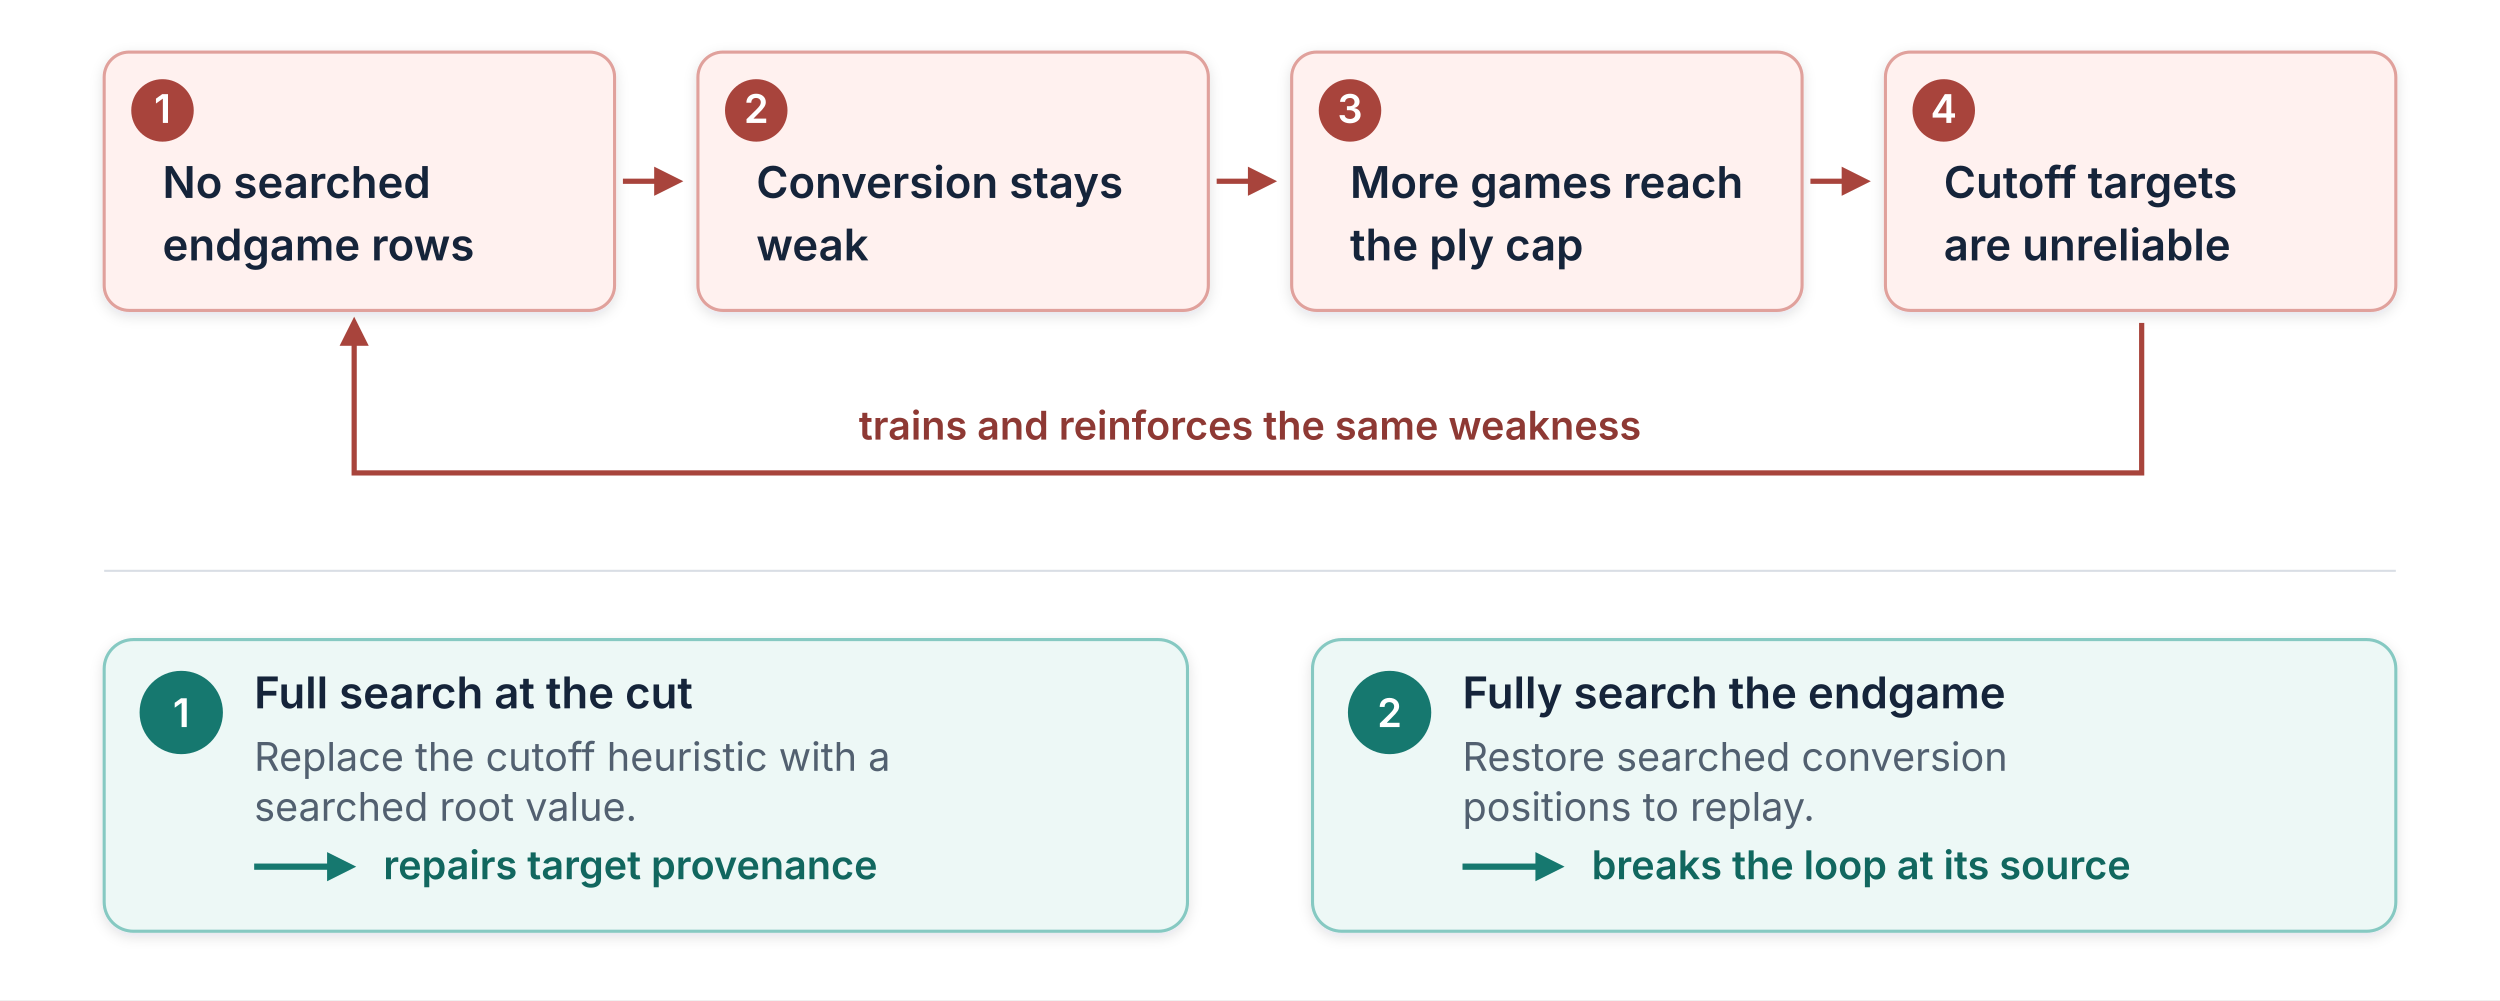
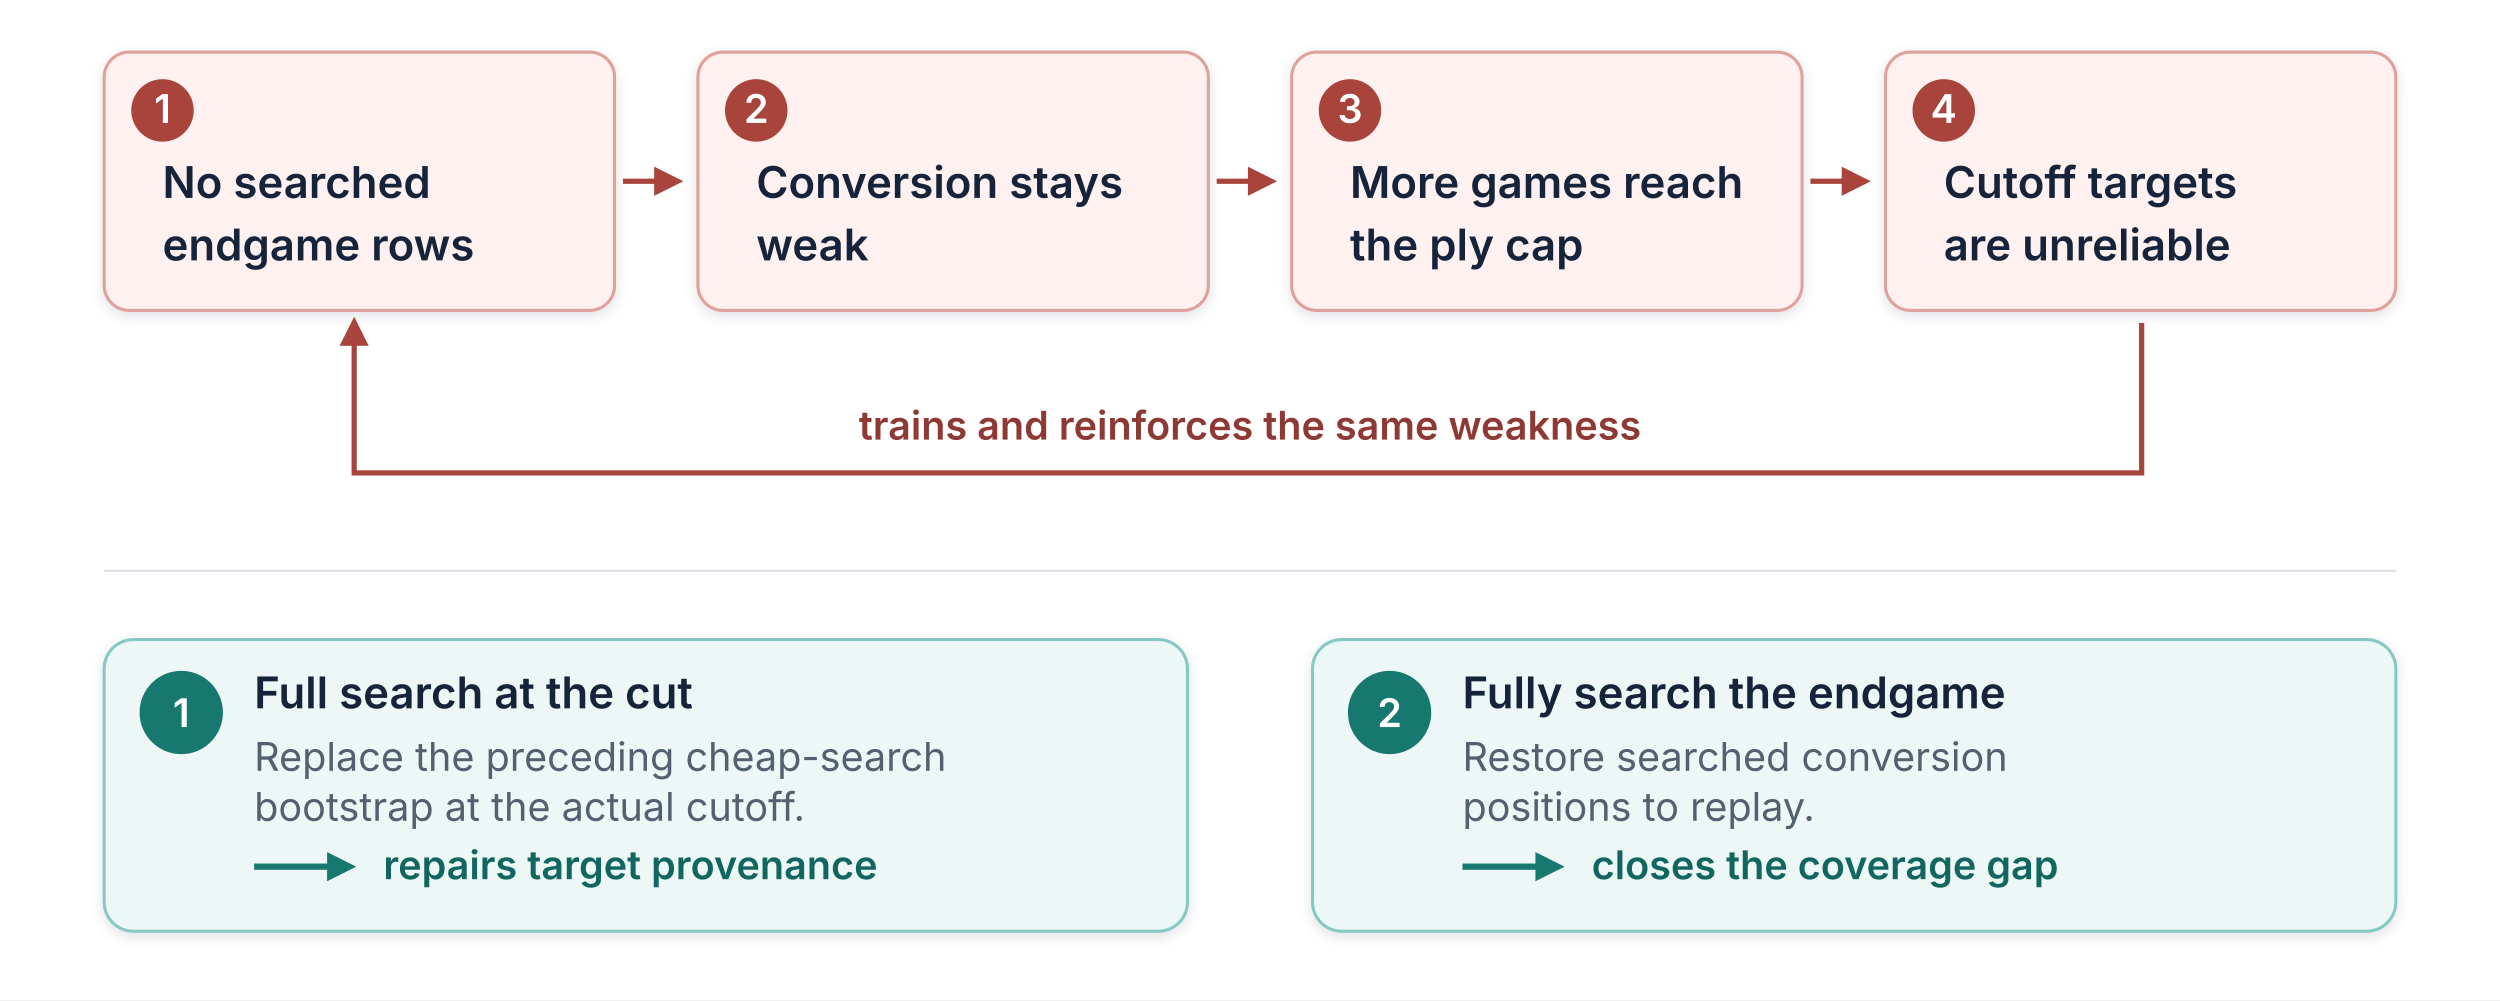
<svg xmlns="http://www.w3.org/2000/svg" width="1200" height="480" viewBox="0 0 1200 480" role="img" aria-labelledby="title description">
  <defs>
    <filter id="soft-shadow" x="-10%" y="-20%" width="120%" height="150%">
      <feDropShadow dx="0" dy="2" stdDeviation="3" flood-color="#15243A" flood-opacity="0.12" />
    </filter>
  </defs>
  <rect width="1200" height="480" fill="#FFFFFF" />
  <g transform="translate(0,-115)">
    <g filter="url(#soft-shadow)">
      <rect x="50" y="140" width="245" height="124" rx="12" fill="#FFF1EF" stroke="#E0A19C" stroke-width="1.5" />
      <rect x="335" y="140" width="245" height="124" rx="12" fill="#FFF1EF" stroke="#E0A19C" stroke-width="1.5" />
      <rect x="620" y="140" width="245" height="124" rx="12" fill="#FFF1EF" stroke="#E0A19C" stroke-width="1.5" />
      <rect x="905" y="140" width="245" height="124" rx="12" fill="#FFF1EF" stroke="#E0A19C" stroke-width="1.5" />
    </g>
    <g font-family="Inter, Segoe UI, Arial, sans-serif">
      <circle cx="78" cy="168" r="15" fill="#A8443C" />
      <text x="78" y="174" text-anchor="middle" fill="#FFFFFF" font-size="19" font-weight="600">1</text>
      <text x="78" y="210" fill="#15243A" font-size="21" font-weight="600">
        <tspan x="78" dy="0">No searched</tspan>
        <tspan x="78" dy="30">endgame rows</tspan>
      </text>
      <circle cx="363" cy="168" r="15" fill="#A8443C" />
      <text x="363" y="174" text-anchor="middle" fill="#FFFFFF" font-size="19" font-weight="600">2</text>
      <text x="363" y="210" fill="#15243A" font-size="21" font-weight="600">
        <tspan x="363" dy="0">Conversion stays</tspan>
        <tspan x="363" dy="30">weak</tspan>
      </text>
      <circle cx="648" cy="168" r="15" fill="#A8443C" />
      <text x="648" y="174" text-anchor="middle" fill="#FFFFFF" font-size="19" font-weight="600">3</text>
      <text x="648" y="210" fill="#15243A" font-size="21" font-weight="600">
        <tspan x="648" dy="0">More games reach</tspan>
        <tspan x="648" dy="30">the ply cap</tspan>
      </text>
      <circle cx="933" cy="168" r="15" fill="#A8443C" />
      <text x="933" y="174" text-anchor="middle" fill="#FFFFFF" font-size="19" font-weight="600">4</text>
      <text x="933" y="210" fill="#15243A" font-size="21" font-weight="600">
        <tspan x="933" dy="0">Cutoff targets</tspan>
        <tspan x="933" dy="30">are unreliable</tspan>
      </text>
    </g>
    <g fill="none" stroke="#A8443C" stroke-width="2.5">
      <path d="M 299 202 H 315" />
      <path d="M 584 202 H 600" />
      <path d="M 869 202 H 885" />
      <path d="M 1028 270 V 342 H 170 V 280" />
    </g>
    <g fill="#A8443C">
      <polygon points="314,195 328,202 314,209" />
      <polygon points="599,195 613,202 599,209" />
      <polygon points="884,195 898,202 884,209" />
      <polygon points="163,281 170,267 177,281" />
    </g>
    <text x="600" y="326" text-anchor="middle" fill="#8E3934" font-family="Inter, Segoe UI, Arial, sans-serif" font-size="19" font-weight="600">
    trains and reinforces the same weakness
  </text>
    <line x1="50" y1="389" x2="1150" y2="389" stroke="#D9DEE5" stroke-width="1" />
    <g transform="translate(0,-25)">
      <g filter="url(#soft-shadow)">
        <rect x="50" y="447" width="520" height="140" rx="14" fill="#EDF8F6" stroke="#86C9C2" stroke-width="1.5" />
        <rect x="630" y="447" width="520" height="140" rx="14" fill="#EDF8F6" stroke="#86C9C2" stroke-width="1.5" />
      </g>
      <g font-family="Inter, Segoe UI, Arial, sans-serif">
        <circle cx="87" cy="482" r="20" fill="#16786F" />
        <text x="87" y="489" text-anchor="middle" fill="#FFFFFF" font-size="19" font-weight="600">1</text>
        <text x="122" y="480" fill="#15243A" font-size="21" font-weight="600">Full search at the cut</text>
        <text x="122" y="510" fill="#526070" font-size="19">
-           <tspan x="122" dy="0">Replace the cutoff heuristic with a</tspan>
-           <tspan x="122" dy="24">searched root value.</tspan>
+           <tspan x="122" dy="0">Replace the preceding cheap-search</tspan>
+           <tspan x="122" dy="24">bootstrap at the actual cutoff.</tspan>
        </text>
        <line x1="122" y1="556" x2="158" y2="556" stroke="#16786F" stroke-width="3" />
        <polygon points="157,549 171,556 157,563" fill="#16786F" />
        <text x="184" y="562" fill="#11675F" font-size="19" font-weight="600">repairs target provenance</text>
        <circle cx="667" cy="482" r="20" fill="#16786F" />
        <text x="667" y="489" text-anchor="middle" fill="#FFFFFF" font-size="19" font-weight="600">2</text>
        <text x="702" y="480" fill="#15243A" font-size="21" font-weight="600">Fully search the endgame</text>
        <text x="702" y="510" fill="#526070" font-size="19">
          <tspan x="702" dy="0">Restore searched conversion</tspan>
          <tspan x="702" dy="24">positions to replay.</tspan>
        </text>
        <line x1="702" y1="556" x2="738" y2="556" stroke="#16786F" stroke-width="3" />
        <polygon points="737,549 751,556 737,563" fill="#16786F" />
-         <text x="764" y="562" fill="#11675F" font-size="19" font-weight="600">breaks the loop at its source</text>
+         <text x="764" y="562" fill="#11675F" font-size="19" font-weight="600">closes the coverage gap</text>
      </g>
    </g>
  </g>
</svg>
